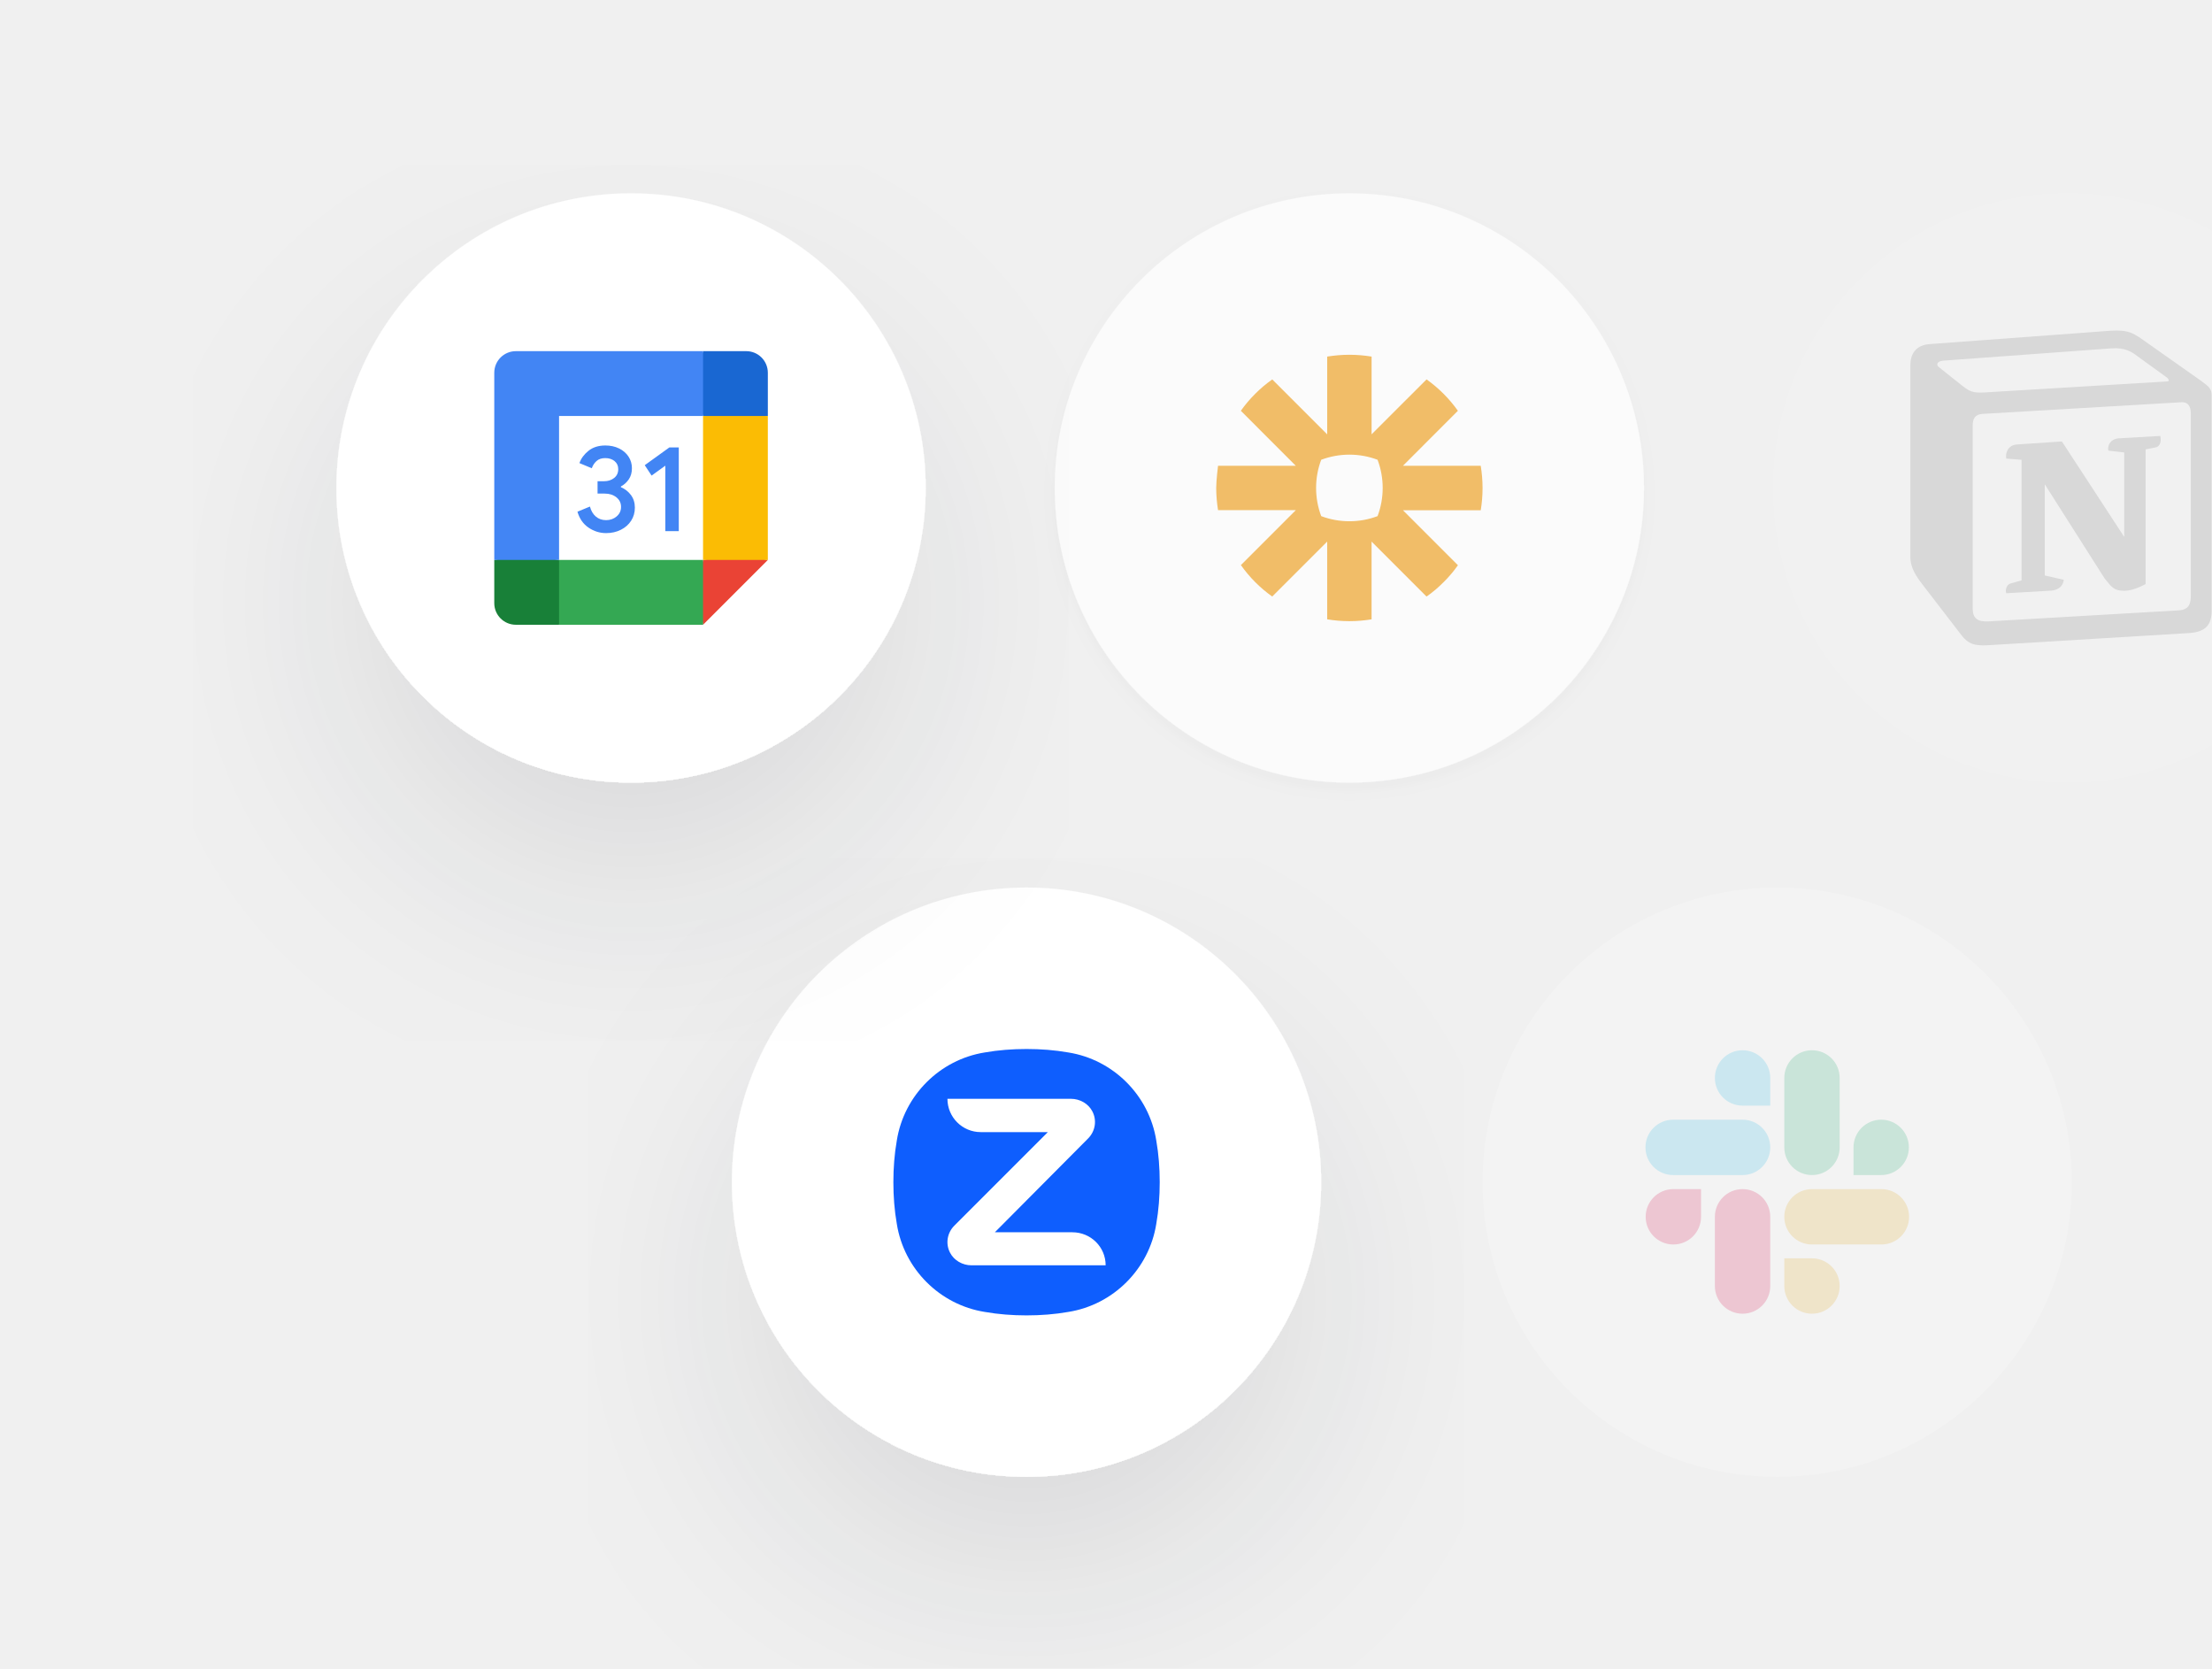
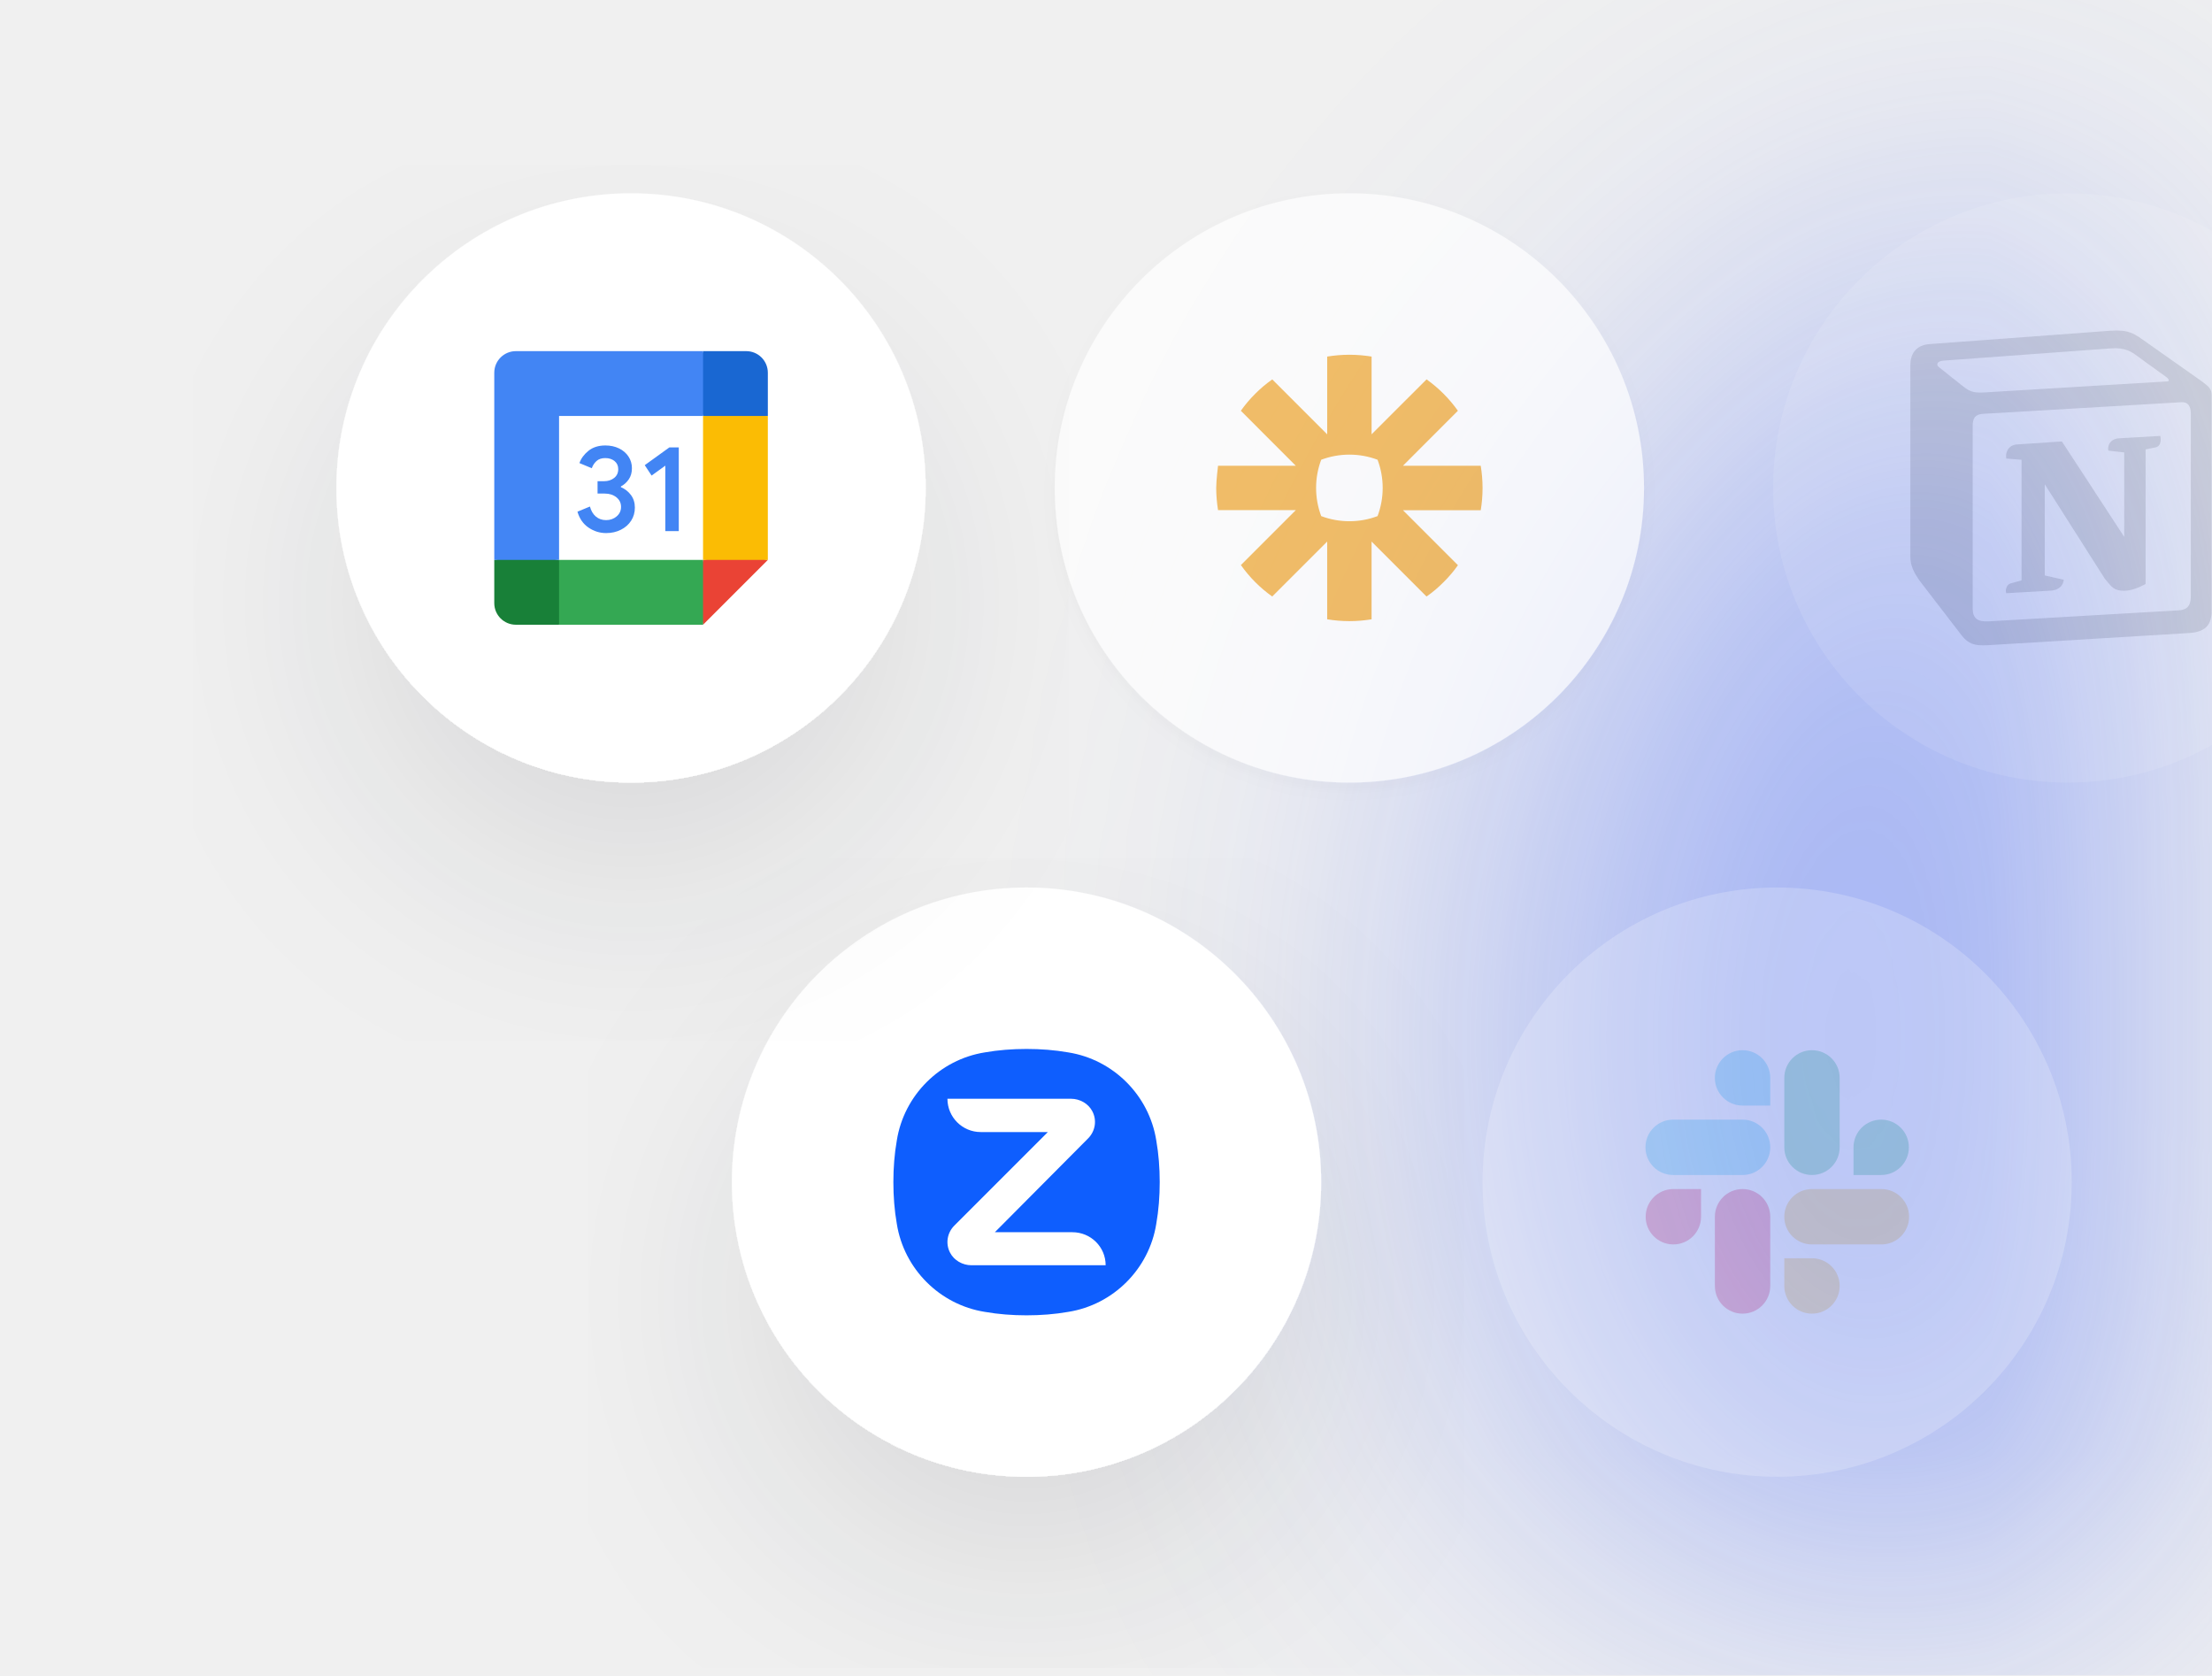
- <svg xmlns="http://www.w3.org/2000/svg" width="309" height="233" viewBox="0 0 309 233" fill="none">
-   <g clip-path="url(#clip0_659_5907)">
-     <g filter="url(#filter0_d_659_5907)">
-       <rect x="102.247" y="123.964" width="82.307" height="82.307" rx="41.153" fill="white" />
-       <g clip-path="url(#clip1_659_5907)">
-         <path d="M162.004 165.117C162.004 167.089 161.855 169.061 161.52 170.959C160.516 177.247 155.53 182.233 149.242 183.237C147.344 183.572 145.372 183.721 143.4 183.721C141.428 183.721 139.457 183.572 137.559 183.237C131.271 182.233 126.285 177.247 125.281 170.959C124.946 169.061 124.797 167.089 124.797 165.117C124.797 163.145 124.946 161.173 125.281 159.276C126.285 152.988 131.271 148.002 137.559 146.997C139.457 146.663 141.428 146.514 143.4 146.514C145.372 146.514 147.344 146.663 149.242 146.997C155.53 148.002 160.516 152.988 161.52 159.276C161.855 161.173 162.004 163.145 162.004 165.117Z" fill="url(#paint0_linear_659_5907)" />
-         <path d="M154.451 176.726H135.698C134.471 176.726 133.28 176.056 132.722 174.977C132.052 173.712 132.313 172.186 133.317 171.182L146.377 158.122H137.001C134.433 158.122 132.35 156.038 132.35 153.471H149.614C150.842 153.471 152.032 154.141 152.591 155.22C153.26 156.485 153 158.01 151.995 159.015L138.973 172.112H149.8C152.367 172.112 154.451 174.158 154.451 176.726Z" fill="white" />
+ <svg xmlns="http://www.w3.org/2000/svg" width="309" height="234" viewBox="0 0 309 234" fill="none">
+   <g clip-path="url(#clip0_35_2788)">
+     <g opacity="0.44" filter="url(#filter0_f_35_2788)">
+       <circle cx="330" cy="145" r="120" fill="#375DFB" />
+     </g>
+     <g clip-path="url(#clip1_35_2788)">
+       <g filter="url(#filter1_d_35_2788)">
+         <rect x="102.247" y="123.964" width="82.307" height="82.307" rx="41.153" fill="white" />
+         <g clip-path="url(#clip2_35_2788)">
+           <path d="M162.004 165.117C162.004 167.089 161.855 169.061 161.52 170.959C160.516 177.247 155.53 182.233 149.242 183.237C147.344 183.572 145.372 183.721 143.4 183.721C141.428 183.721 139.457 183.572 137.559 183.237C131.271 182.233 126.285 177.247 125.281 170.959C124.946 169.061 124.797 167.089 124.797 165.117C124.797 163.145 124.946 161.173 125.281 159.276C126.285 152.988 131.271 148.002 137.559 146.997C139.457 146.663 141.428 146.514 143.4 146.514C145.372 146.514 147.344 146.663 149.242 146.997C155.53 148.002 160.516 152.988 161.52 159.276C161.855 161.173 162.004 163.145 162.004 165.117Z" fill="url(#paint0_linear_35_2788)" />
+           <path d="M154.451 176.726H135.699C134.471 176.726 133.28 176.056 132.722 174.977C132.052 173.712 132.313 172.186 133.317 171.182L146.377 158.122H137.001C134.434 158.122 132.35 156.038 132.35 153.471H149.614C150.842 153.471 152.033 154.141 152.591 155.22C153.26 156.485 153 158.01 151.995 159.015L138.973 172.112H149.8C152.367 172.112 154.451 174.158 154.451 176.726Z" fill="white" />
+         </g>
      </g>
-     </g>
-     <g opacity="0.2">
-       <rect x="207.104" y="123.964" width="82.307" height="82.307" rx="41.153" fill="white" />
-       <g clip-path="url(#clip2_659_5907)">
-         <path d="M237.622 169.951C237.622 172.09 235.894 173.818 233.755 173.818C231.616 173.818 229.888 172.09 229.888 169.951C229.888 167.813 231.616 166.084 233.755 166.084H237.622V169.951ZM239.556 169.951C239.556 167.813 241.284 166.084 243.423 166.084C245.562 166.084 247.29 167.813 247.29 169.951V179.619C247.29 181.758 245.562 183.486 243.423 183.486C241.284 183.486 239.556 181.758 239.556 179.619V169.951Z" fill="#E01E5A" />
-         <path d="M243.423 154.424C241.284 154.424 239.556 152.695 239.556 150.557C239.556 148.418 241.284 146.689 243.423 146.689C245.562 146.689 247.29 148.418 247.29 150.557V154.424H243.423ZM243.423 156.387C245.562 156.387 247.29 158.115 247.29 160.254C247.29 162.393 245.562 164.121 243.423 164.121H233.726C231.587 164.121 229.859 162.393 229.859 160.254C229.859 158.115 231.587 156.387 233.726 156.387H243.423Z" fill="#36C5F0" />
-         <path d="M258.921 160.254C258.921 158.115 260.65 156.387 262.788 156.387C264.927 156.387 266.656 158.115 266.656 160.254C266.656 162.393 264.927 164.121 262.788 164.121H258.921V160.254ZM256.988 160.254C256.988 162.393 255.259 164.121 253.12 164.121C250.982 164.121 249.253 162.393 249.253 160.254V150.557C249.253 148.418 250.982 146.689 253.12 146.689C255.259 146.689 256.988 148.418 256.988 150.557V160.254Z" fill="#2EB67D" />
-         <path d="M253.12 175.752C255.259 175.752 256.988 177.481 256.988 179.619C256.988 181.758 255.259 183.486 253.12 183.486C250.982 183.486 249.253 181.758 249.253 179.619V175.752H253.12ZM253.12 173.818C250.982 173.818 249.253 172.09 249.253 169.951C249.253 167.813 250.982 166.084 253.12 166.084H262.818C264.956 166.084 266.685 167.813 266.685 169.951C266.685 172.09 264.956 173.818 262.818 173.818H253.12Z" fill="#ECB22E" />
+       <g opacity="0.2">
+         <rect x="207.104" y="123.964" width="82.307" height="82.307" rx="41.153" fill="white" />
+         <g clip-path="url(#clip3_35_2788)">
+           <path d="M237.622 169.951C237.622 172.09 235.894 173.818 233.755 173.818C231.616 173.818 229.888 172.09 229.888 169.951C229.888 167.813 231.616 166.084 233.755 166.084H237.622V169.951ZM239.556 169.951C239.556 167.813 241.284 166.084 243.423 166.084C245.562 166.084 247.29 167.813 247.29 169.951V179.619C247.29 181.758 245.562 183.486 243.423 183.486C241.284 183.486 239.556 181.758 239.556 179.619V169.951Z" fill="#E01E5A" />
+           <path d="M243.423 154.424C241.284 154.424 239.556 152.695 239.556 150.557C239.556 148.418 241.284 146.689 243.423 146.689C245.562 146.689 247.29 148.418 247.29 150.557V154.424H243.423ZM243.423 156.387C245.562 156.387 247.29 158.115 247.29 160.254C247.29 162.393 245.562 164.121 243.423 164.121H233.726C231.587 164.121 229.859 162.393 229.859 160.254C229.859 158.115 231.587 156.387 233.726 156.387H243.423Z" fill="#36C5F0" />
+           <path d="M258.921 160.254C258.921 158.115 260.65 156.387 262.788 156.387C264.927 156.387 266.656 158.115 266.656 160.254C266.656 162.393 264.927 164.121 262.788 164.121H258.921V160.254ZM256.988 160.254C256.988 162.393 255.259 164.121 253.12 164.121C250.982 164.121 249.253 162.393 249.253 160.254V150.557C249.253 148.418 250.982 146.689 253.12 146.689C255.259 146.689 256.988 148.418 256.988 150.557V160.254Z" fill="#2EB67D" />
+           <path d="M253.12 175.752C255.259 175.752 256.988 177.481 256.988 179.619C256.988 181.758 255.259 183.486 253.12 183.486C250.982 183.486 249.253 181.758 249.253 179.619V175.752H253.12ZM253.12 173.818C250.982 173.818 249.253 172.09 249.253 169.951C249.253 167.813 250.982 166.084 253.12 166.084H262.818C264.956 166.084 266.685 167.813 266.685 169.951C266.685 172.09 264.956 173.818 262.818 173.818H253.12Z" fill="#ECB22E" />
+         </g>
      </g>
-     </g>
-     <g filter="url(#filter1_d_659_5907)">
-       <rect x="47" y="27" width="82.307" height="82.307" rx="41.153" fill="white" />
-       <g clip-path="url(#clip3_659_5907)">
-         <path d="M98.21 58.097H78.097V78.209H98.21V58.097Z" fill="white" />
-         <path d="M98.21 87.26L107.261 78.21L102.735 77.438L98.21 78.21L97.384 82.349L98.21 87.26Z" fill="#EA4335" />
-         <path d="M69.046 78.21V84.243C69.046 85.91 70.396 87.26 72.063 87.26H78.097L79.026 82.735L78.097 78.21L73.166 77.438L69.046 78.21Z" fill="#188038" />
-         <path d="M107.261 58.097V52.063C107.261 50.396 105.911 49.046 104.244 49.046H98.21C97.659 51.291 97.384 52.943 97.384 54.002C97.384 55.061 97.659 56.426 98.21 58.097C100.212 58.67 101.72 58.957 102.735 58.957C103.75 58.957 105.259 58.67 107.261 58.097Z" fill="#1967D2" />
-         <path d="M107.26 58.097H98.21V78.209H107.26V58.097Z" fill="#FBBC04" />
-         <path d="M98.21 78.21H78.097V87.261H98.21V78.21Z" fill="#34A853" />
-         <path d="M98.21 49.046H72.063C70.396 49.046 69.046 50.396 69.046 52.063V78.21H78.097V58.097H98.21V49.046Z" fill="#4285F4" />
-         <path d="M82.223 73.699C81.471 73.192 80.95 72.45 80.666 71.469L82.411 70.75C82.569 71.354 82.846 71.821 83.241 72.153C83.633 72.485 84.111 72.649 84.669 72.649C85.239 72.649 85.73 72.475 86.139 72.128C86.549 71.781 86.755 71.339 86.755 70.803C86.755 70.255 86.539 69.808 86.107 69.461C85.674 69.114 85.131 68.94 84.483 68.94H83.475V67.213H84.38C84.938 67.213 85.408 67.062 85.79 66.76C86.172 66.459 86.363 66.046 86.363 65.521C86.363 65.054 86.192 64.681 85.85 64.402C85.508 64.123 85.076 63.983 84.55 63.983C84.038 63.983 83.63 64.118 83.329 64.392C83.027 64.667 82.8 65.014 82.67 65.4L80.943 64.681C81.171 64.033 81.591 63.46 82.207 62.964C82.823 62.469 83.61 62.22 84.566 62.22C85.272 62.22 85.908 62.356 86.471 62.63C87.034 62.904 87.477 63.284 87.796 63.766C88.116 64.251 88.274 64.795 88.274 65.398C88.274 66.014 88.126 66.534 87.829 66.962C87.532 67.389 87.168 67.716 86.735 67.945V68.048C87.294 68.278 87.779 68.656 88.138 69.141C88.503 69.632 88.686 70.217 88.686 70.901C88.686 71.585 88.513 72.196 88.166 72.731C87.819 73.267 87.339 73.689 86.73 73.996C86.119 74.303 85.433 74.459 84.671 74.459C83.789 74.461 82.974 74.207 82.223 73.699ZM92.94 65.041L91.024 66.426L90.066 64.973L93.503 62.494H94.82V74.187H92.94V65.041Z" fill="#4285F4" />
+       <g filter="url(#filter2_d_35_2788)">
+         <rect x="47" y="27" width="82.307" height="82.307" rx="41.153" fill="white" />
+         <g clip-path="url(#clip4_35_2788)">
+           <path d="M98.21 58.097H78.097V78.209H98.21V58.097Z" fill="white" />
+           <path d="M98.21 87.26L107.261 78.21L102.736 77.438L98.21 78.21L97.384 82.349L98.21 87.26Z" fill="#EA4335" />
+           <path d="M69.046 78.21V84.243C69.046 85.91 70.397 87.26 72.063 87.26H78.097L79.026 82.735L78.097 78.21L73.166 77.438L69.046 78.21Z" fill="#188038" />
+           <path d="M107.261 58.097V52.063C107.261 50.396 105.911 49.046 104.244 49.046H98.21C97.66 51.291 97.384 52.943 97.384 54.002C97.384 55.061 97.66 56.426 98.21 58.097C100.212 58.67 101.72 58.957 102.736 58.957C103.751 58.957 105.259 58.67 107.261 58.097Z" fill="#1967D2" />
+           <path d="M107.26 58.097H98.21V78.209H107.26V58.097Z" fill="#FBBC04" />
+           <path d="M98.21 78.21H78.097V87.261H98.21V78.21Z" fill="#34A853" />
+           <path d="M98.21 49.046H72.064C70.397 49.046 69.046 50.396 69.046 52.063V78.21H78.097V58.097H98.21V49.046Z" fill="#4285F4" />
+           <path d="M82.223 73.699C81.471 73.192 80.95 72.45 80.666 71.469L82.411 70.75C82.57 71.354 82.846 71.821 83.241 72.153C83.633 72.485 84.111 72.649 84.669 72.649C85.24 72.649 85.73 72.475 86.139 72.128C86.549 71.781 86.755 71.339 86.755 70.803C86.755 70.255 86.539 69.808 86.107 69.461C85.674 69.114 85.131 68.94 84.483 68.94H83.475V67.213H84.38C84.938 67.213 85.408 67.062 85.79 66.76C86.172 66.459 86.363 66.046 86.363 65.521C86.363 65.054 86.192 64.681 85.85 64.402C85.509 64.123 85.076 63.983 84.551 63.983C84.038 63.983 83.63 64.118 83.329 64.392C83.027 64.667 82.8 65.014 82.67 65.4L80.943 64.681C81.172 64.033 81.592 63.46 82.207 62.964C82.823 62.469 83.61 62.22 84.566 62.22C85.272 62.22 85.908 62.356 86.472 62.63C87.034 62.904 87.477 63.284 87.796 63.766C88.116 64.251 88.274 64.795 88.274 65.398C88.274 66.014 88.126 66.534 87.829 66.962C87.532 67.389 87.168 67.716 86.735 67.945V68.048C87.294 68.278 87.779 68.656 88.138 69.141C88.503 69.632 88.686 70.217 88.686 70.901C88.686 71.585 88.513 72.196 88.166 72.731C87.819 73.267 87.339 73.689 86.73 73.996C86.12 74.303 85.433 74.459 84.671 74.459C83.789 74.461 82.974 74.207 82.223 73.699ZM92.94 65.041L91.024 66.426L90.066 64.973L93.503 62.494H94.82V74.187H92.94V65.041Z" fill="#4285F4" />
+         </g>
      </g>
-     </g>
-     <g opacity="0.7" filter="url(#filter2_d_659_5907)">
-       <rect x="147.347" y="27" width="82.307" height="82.307" rx="41.153" fill="white" />
-       <g clip-path="url(#clip4_659_5907)">
-         <path d="M193.151 68.159C193.151 69.501 192.909 70.833 192.436 72.089C191.18 72.562 189.848 72.804 188.506 72.804H188.493C187.151 72.804 185.819 72.562 184.563 72.089C184.09 70.833 183.848 69.501 183.848 68.159V68.146C183.848 66.76 184.103 65.44 184.563 64.216C185.819 63.744 187.151 63.501 188.493 63.501H188.506C189.892 63.501 191.219 63.756 192.436 64.216C192.909 65.473 193.151 66.804 193.151 68.146V68.159ZM206.849 65.052H195.985L203.657 57.374C203.056 56.528 202.386 55.734 201.653 55.001C200.919 54.266 200.125 53.593 199.28 52.99L191.601 60.663V49.804C190.578 49.639 189.543 49.553 188.507 49.55H188.488C187.434 49.55 186.405 49.646 185.4 49.804V60.669L177.727 52.996C176.876 53.592 176.079 54.263 175.347 55.001C174.61 55.732 173.937 56.526 173.337 57.374L181.01 65.052H170.151C170.151 65.052 169.896 67.093 169.896 68.146V68.159C169.896 69.214 169.993 70.249 170.151 71.253H181.016L173.343 78.926C174.543 80.627 176.023 82.112 177.72 83.317L185.399 75.644V86.502C186.404 86.665 187.433 86.757 188.487 86.757H188.512C189.566 86.757 190.595 86.665 191.6 86.502V75.644L199.273 83.317C200.127 82.735 200.92 82.057 201.646 81.318H201.652C202.392 80.59 203.065 79.795 203.662 78.945L195.989 71.272H206.848C207.011 70.272 207.102 69.249 207.102 68.201V68.153C207.102 67.099 207.011 66.07 206.848 65.071L206.849 65.052Z" fill="#F1A62D" />
+       <g opacity="0.7" filter="url(#filter3_d_35_2788)">
+         <rect x="147.347" y="27" width="82.307" height="82.307" rx="41.153" fill="white" />
+         <g clip-path="url(#clip5_35_2788)">
+           <path d="M193.151 68.159C193.151 69.501 192.908 70.833 192.436 72.089C191.179 72.562 189.848 72.804 188.506 72.804H188.493C187.151 72.804 185.819 72.562 184.563 72.089C184.09 70.833 183.848 69.501 183.848 68.159V68.146C183.848 66.76 184.103 65.44 184.563 64.216C185.819 63.744 187.151 63.501 188.493 63.501H188.506C189.892 63.501 191.218 63.756 192.436 64.216C192.908 65.473 193.151 66.804 193.151 68.146V68.159ZM206.849 65.052H195.984L203.657 57.374C203.056 56.528 202.386 55.734 201.653 55.001C200.919 54.266 200.125 53.593 199.28 52.99L191.601 60.663V49.804C190.578 49.639 189.543 49.553 188.507 49.55H188.488C187.434 49.55 186.405 49.646 185.4 49.804V60.669L177.727 52.996C176.876 53.592 176.079 54.263 175.347 55.001C174.61 55.732 173.937 56.526 173.337 57.374L181.01 65.052H170.151C170.151 65.052 169.896 67.093 169.896 68.146V68.159C169.896 69.214 169.993 70.249 170.151 71.253H181.015L173.343 78.926C174.543 80.627 176.023 82.112 177.72 83.317L185.399 75.644V86.502C186.404 86.665 187.433 86.757 188.487 86.757H188.512C189.566 86.757 190.595 86.665 191.6 86.502V75.644L199.273 83.317C200.127 82.735 200.92 82.057 201.646 81.318H201.652C202.392 80.59 203.065 79.795 203.662 78.945L195.989 71.272H206.848C207.011 70.272 207.102 69.249 207.102 68.201V68.153C207.102 67.099 207.011 66.07 206.848 65.071L206.849 65.052Z" fill="#F1A62D" />
+         </g>
      </g>
-     </g>
-     <g opacity="0.1">
-       <rect x="247.693" y="27" width="82.307" height="82.307" rx="41.153" fill="white" />
-       <g clip-path="url(#clip5_659_5907)">
-         <path d="M269.506 48.063L293.837 46.266C296.826 46.01 297.594 46.183 299.473 47.549L307.24 53.02C308.521 53.962 308.947 54.218 308.947 55.242V85.25C308.947 87.131 308.264 88.243 305.874 88.413L277.619 90.125C275.825 90.21 274.971 89.953 274.031 88.756L268.311 81.318C267.286 79.95 266.86 78.925 266.86 77.727V51.054C266.86 49.516 267.543 48.234 269.506 48.063Z" fill="white" />
-         <path fill-rule="evenodd" clip-rule="evenodd" d="M293.837 46.267L269.506 48.064C267.543 48.234 266.86 49.516 266.86 51.054V77.727C266.86 78.924 267.286 79.949 268.311 81.318L274.031 88.755C274.971 89.953 275.825 90.21 277.619 90.124L305.874 88.414C308.263 88.243 308.948 87.131 308.948 85.251V55.243C308.948 54.271 308.564 53.991 307.434 53.162L299.473 47.549C297.594 46.183 296.826 46.01 293.837 46.266V46.267ZM278.258 54.752C275.951 54.907 275.427 54.942 274.117 53.877L270.786 51.227C270.447 50.884 270.617 50.456 271.47 50.371L294.86 48.662C296.825 48.49 297.848 49.175 298.616 49.773L302.627 52.679C302.799 52.766 303.225 53.277 302.712 53.277L278.557 54.731L278.258 54.752ZM275.568 84.994V59.52C275.568 58.407 275.91 57.894 276.933 57.808L304.676 56.184C305.617 56.099 306.043 56.697 306.043 57.808V83.112C306.043 84.225 305.871 85.166 304.335 85.251L277.786 86.79C276.25 86.875 275.569 86.363 275.569 84.994H275.568ZM301.776 60.886C301.946 61.655 301.776 62.425 301.006 62.513L299.726 62.767V81.575C298.615 82.173 297.592 82.514 296.738 82.514C295.371 82.514 295.03 82.087 294.007 80.805L285.639 67.64V80.377L288.286 80.977C288.286 80.977 288.286 82.516 286.15 82.516L280.263 82.857C280.091 82.514 280.263 81.66 280.859 81.49L282.397 81.063V64.222L280.263 64.049C280.092 63.28 280.518 62.169 281.714 62.082L288.032 61.657L296.738 74.993V63.195L294.519 62.94C294.347 61.997 295.03 61.313 295.883 61.229L301.776 60.886Z" fill="black" />
+       <g opacity="0.1">
+         <rect x="247.693" y="27" width="82.307" height="82.307" rx="41.153" fill="white" />
+         <g clip-path="url(#clip6_35_2788)">
+           <path d="M269.506 48.063L293.837 46.266C296.826 46.01 297.594 46.183 299.473 47.549L307.24 53.02C308.521 53.962 308.948 54.218 308.948 55.242V85.25C308.948 87.131 308.265 88.243 305.874 88.413L277.619 90.125C275.825 90.21 274.971 89.953 274.031 88.756L268.312 81.318C267.286 79.95 266.861 78.925 266.861 77.727V51.054C266.861 49.516 267.543 48.234 269.506 48.063Z" fill="white" />
+           <path fill-rule="evenodd" clip-rule="evenodd" d="M293.837 46.267L269.506 48.064C267.543 48.234 266.861 49.516 266.861 51.054V77.727C266.861 78.924 267.286 79.949 268.312 81.318L274.031 88.755C274.971 89.953 275.825 90.21 277.619 90.124L305.874 88.414C308.263 88.243 308.948 87.131 308.948 85.251V55.243C308.948 54.271 308.564 53.991 307.434 53.162L299.473 47.549C297.594 46.183 296.826 46.01 293.837 46.266V46.267ZM278.258 54.752C275.951 54.907 275.428 54.942 274.117 53.877L270.786 51.227C270.447 50.884 270.618 50.456 271.471 50.371L294.861 48.662C296.825 48.49 297.848 49.175 298.616 49.773L302.628 52.679C302.799 52.766 303.226 53.277 302.712 53.277L278.557 54.731L278.258 54.752ZM275.568 84.994V59.52C275.568 58.407 275.91 57.894 276.933 57.808L304.677 56.184C305.618 56.099 306.043 56.697 306.043 57.808V83.112C306.043 84.225 305.871 85.166 304.335 85.251L277.786 86.79C276.25 86.875 275.569 86.363 275.569 84.994H275.568ZM301.776 60.886C301.946 61.655 301.776 62.425 301.006 62.513L299.727 62.767V81.575C298.615 82.173 297.593 82.514 296.738 82.514C295.372 82.514 295.03 82.087 294.007 80.805L285.639 67.64V80.377L288.286 80.977C288.286 80.977 288.286 82.516 286.151 82.516L280.263 82.857C280.091 82.514 280.263 81.66 280.86 81.49L282.397 81.063V64.222L280.263 64.049C280.092 63.28 280.518 62.169 281.714 62.082L288.032 61.657L296.738 74.993V63.195L294.519 62.94C294.348 61.997 295.03 61.313 295.884 61.229L301.776 60.886Z" fill="black" />
+         </g>
      </g>
    </g>
  </g>
  <defs>
-     <filter id="filter0_d_659_5907" x="82.247" y="119.964" width="122.307" height="122.307" filterUnits="userSpaceOnUse" color-interpolation-filters="sRGB">
+     <filter id="filter0_f_35_2788" x="-78" y="-263" width="816" height="816" filterUnits="userSpaceOnUse" color-interpolation-filters="sRGB">
+       <feFlood flood-opacity="0" result="BackgroundImageFix" />
+       <feBlend mode="normal" in="SourceGraphic" in2="BackgroundImageFix" result="shape" />
+       <feGaussianBlur stdDeviation="144" result="effect1_foregroundBlur_35_2788" />
+     </filter>
+     <filter id="filter1_d_35_2788" x="82.247" y="119.964" width="122.307" height="122.307" filterUnits="userSpaceOnUse" color-interpolation-filters="sRGB">
      <feFlood flood-opacity="0" result="BackgroundImageFix" />
      <feColorMatrix in="SourceAlpha" type="matrix" values="0 0 0 0 0 0 0 0 0 0 0 0 0 0 0 0 0 0 127 0" result="hardAlpha" />
-       <feMorphology radius="12" operator="erode" in="SourceAlpha" result="effect1_dropShadow_659_5907" />
+       <feMorphology radius="12" operator="erode" in="SourceAlpha" result="effect1_dropShadow_35_2788" />
      <feOffset dy="16" />
      <feGaussianBlur stdDeviation="16" />
      <feComposite in2="hardAlpha" operator="out" />
      <feColorMatrix type="matrix" values="0 0 0 0 0.055 0 0 0 0 0.071 0 0 0 0 0.106 0 0 0 0.1 0" />
-       <feBlend mode="normal" in2="BackgroundImageFix" result="effect1_dropShadow_659_5907" />
-       <feBlend mode="normal" in="SourceGraphic" in2="effect1_dropShadow_659_5907" result="shape" />
+       <feBlend mode="normal" in2="BackgroundImageFix" result="effect1_dropShadow_35_2788" />
+       <feBlend mode="normal" in="SourceGraphic" in2="effect1_dropShadow_35_2788" result="shape" />
    </filter>
-     <filter id="filter1_d_659_5907" x="27" y="23" width="122.307" height="122.307" filterUnits="userSpaceOnUse" color-interpolation-filters="sRGB">
+     <filter id="filter2_d_35_2788" x="27" y="23" width="122.307" height="122.307" filterUnits="userSpaceOnUse" color-interpolation-filters="sRGB">
      <feFlood flood-opacity="0" result="BackgroundImageFix" />
      <feColorMatrix in="SourceAlpha" type="matrix" values="0 0 0 0 0 0 0 0 0 0 0 0 0 0 0 0 0 0 127 0" result="hardAlpha" />
-       <feMorphology radius="12" operator="erode" in="SourceAlpha" result="effect1_dropShadow_659_5907" />
+       <feMorphology radius="12" operator="erode" in="SourceAlpha" result="effect1_dropShadow_35_2788" />
      <feOffset dy="16" />
      <feGaussianBlur stdDeviation="16" />
      <feComposite in2="hardAlpha" operator="out" />
      <feColorMatrix type="matrix" values="0 0 0 0 0.055 0 0 0 0 0.071 0 0 0 0 0.106 0 0 0 0.1 0" />
-       <feBlend mode="normal" in2="BackgroundImageFix" result="effect1_dropShadow_659_5907" />
-       <feBlend mode="normal" in="SourceGraphic" in2="effect1_dropShadow_659_5907" result="shape" />
+       <feBlend mode="normal" in2="BackgroundImageFix" result="effect1_dropShadow_35_2788" />
+       <feBlend mode="normal" in="SourceGraphic" in2="effect1_dropShadow_35_2788" result="shape" />
    </filter>
-     <filter id="filter2_d_659_5907" x="145.347" y="26" width="86.307" height="86.307" filterUnits="userSpaceOnUse" color-interpolation-filters="sRGB">
+     <filter id="filter3_d_35_2788" x="145.347" y="26" width="86.307" height="86.307" filterUnits="userSpaceOnUse" color-interpolation-filters="sRGB">
      <feFlood flood-opacity="0" result="BackgroundImageFix" />
      <feColorMatrix in="SourceAlpha" type="matrix" values="0 0 0 0 0 0 0 0 0 0 0 0 0 0 0 0 0 0 127 0" result="hardAlpha" />
      <feOffset dy="1" />
      <feGaussianBlur stdDeviation="1" />
      <feComposite in2="hardAlpha" operator="out" />
      <feColorMatrix type="matrix" values="0 0 0 0 0.039 0 0 0 0 0.051 0 0 0 0 0.078 0 0 0 0.03 0" />
-       <feBlend mode="normal" in2="BackgroundImageFix" result="effect1_dropShadow_659_5907" />
-       <feBlend mode="normal" in="SourceGraphic" in2="effect1_dropShadow_659_5907" result="shape" />
+       <feBlend mode="normal" in2="BackgroundImageFix" result="effect1_dropShadow_35_2788" />
+       <feBlend mode="normal" in="SourceGraphic" in2="effect1_dropShadow_35_2788" result="shape" />
    </filter>
-     <linearGradient id="paint0_linear_659_5907" x1="1005.34" y1="3703.97" x2="2964.97" y2="309.779" gradientUnits="userSpaceOnUse">
+     <linearGradient id="paint0_linear_35_2788" x1="1005.34" y1="3703.97" x2="2964.97" y2="309.779" gradientUnits="userSpaceOnUse">
      <stop stop-color="#0845BF" />
      <stop offset="0.191" stop-color="#0950DE" />
      <stop offset="0.382" stop-color="#0B59F6" />
      <stop offset="0.5" stop-color="#0B5CFF" />
      <stop offset="0.673" stop-color="#0E5EFE" />
      <stop offset="0.777" stop-color="#1665FC" />
      <stop offset="0.863" stop-color="#246FF9" />
      <stop offset="0.939" stop-color="#387FF4" />
      <stop offset="1" stop-color="#4F90EE" />
    </linearGradient>
-     <clipPath id="clip0_659_5907">
+     <clipPath id="clip0_35_2788">
+       <rect width="309" height="234" fill="white" />
+     </clipPath>
+     <clipPath id="clip1_35_2788">
      <rect width="309" height="233" fill="white" />
    </clipPath>
-     <clipPath id="clip1_659_5907">
+     <clipPath id="clip2_35_2788">
      <rect width="37.207" height="37.207" fill="white" transform="translate(124.797 146.514)" />
    </clipPath>
-     <clipPath id="clip2_659_5907">
-       <rect width="37.207" height="37.207" fill="white" transform="translate(229.654 146.514)" />
+     <clipPath id="clip3_35_2788">
+       <rect width="37.207" height="37.207" fill="white" transform="translate(229.653 146.514)" />
    </clipPath>
-     <clipPath id="clip3_659_5907">
-       <rect width="38.214" height="38.214" fill="white" transform="translate(69.0464 49.0464)" />
+     <clipPath id="clip4_35_2788">
+       <rect width="38.214" height="38.214" fill="white" transform="translate(69.0465 49.0464)" />
    </clipPath>
-     <clipPath id="clip4_659_5907">
+     <clipPath id="clip5_35_2788">
      <rect width="37.207" height="37.207" fill="white" transform="translate(169.896 49.5498)" />
    </clipPath>
-     <clipPath id="clip5_659_5907">
-       <rect width="43.972" height="43.972" fill="white" transform="translate(266.86 46.167)" />
+     <clipPath id="clip6_35_2788">
+       <rect width="43.972" height="43.972" fill="white" transform="translate(266.861 46.167)" />
    </clipPath>
  </defs>
</svg>
